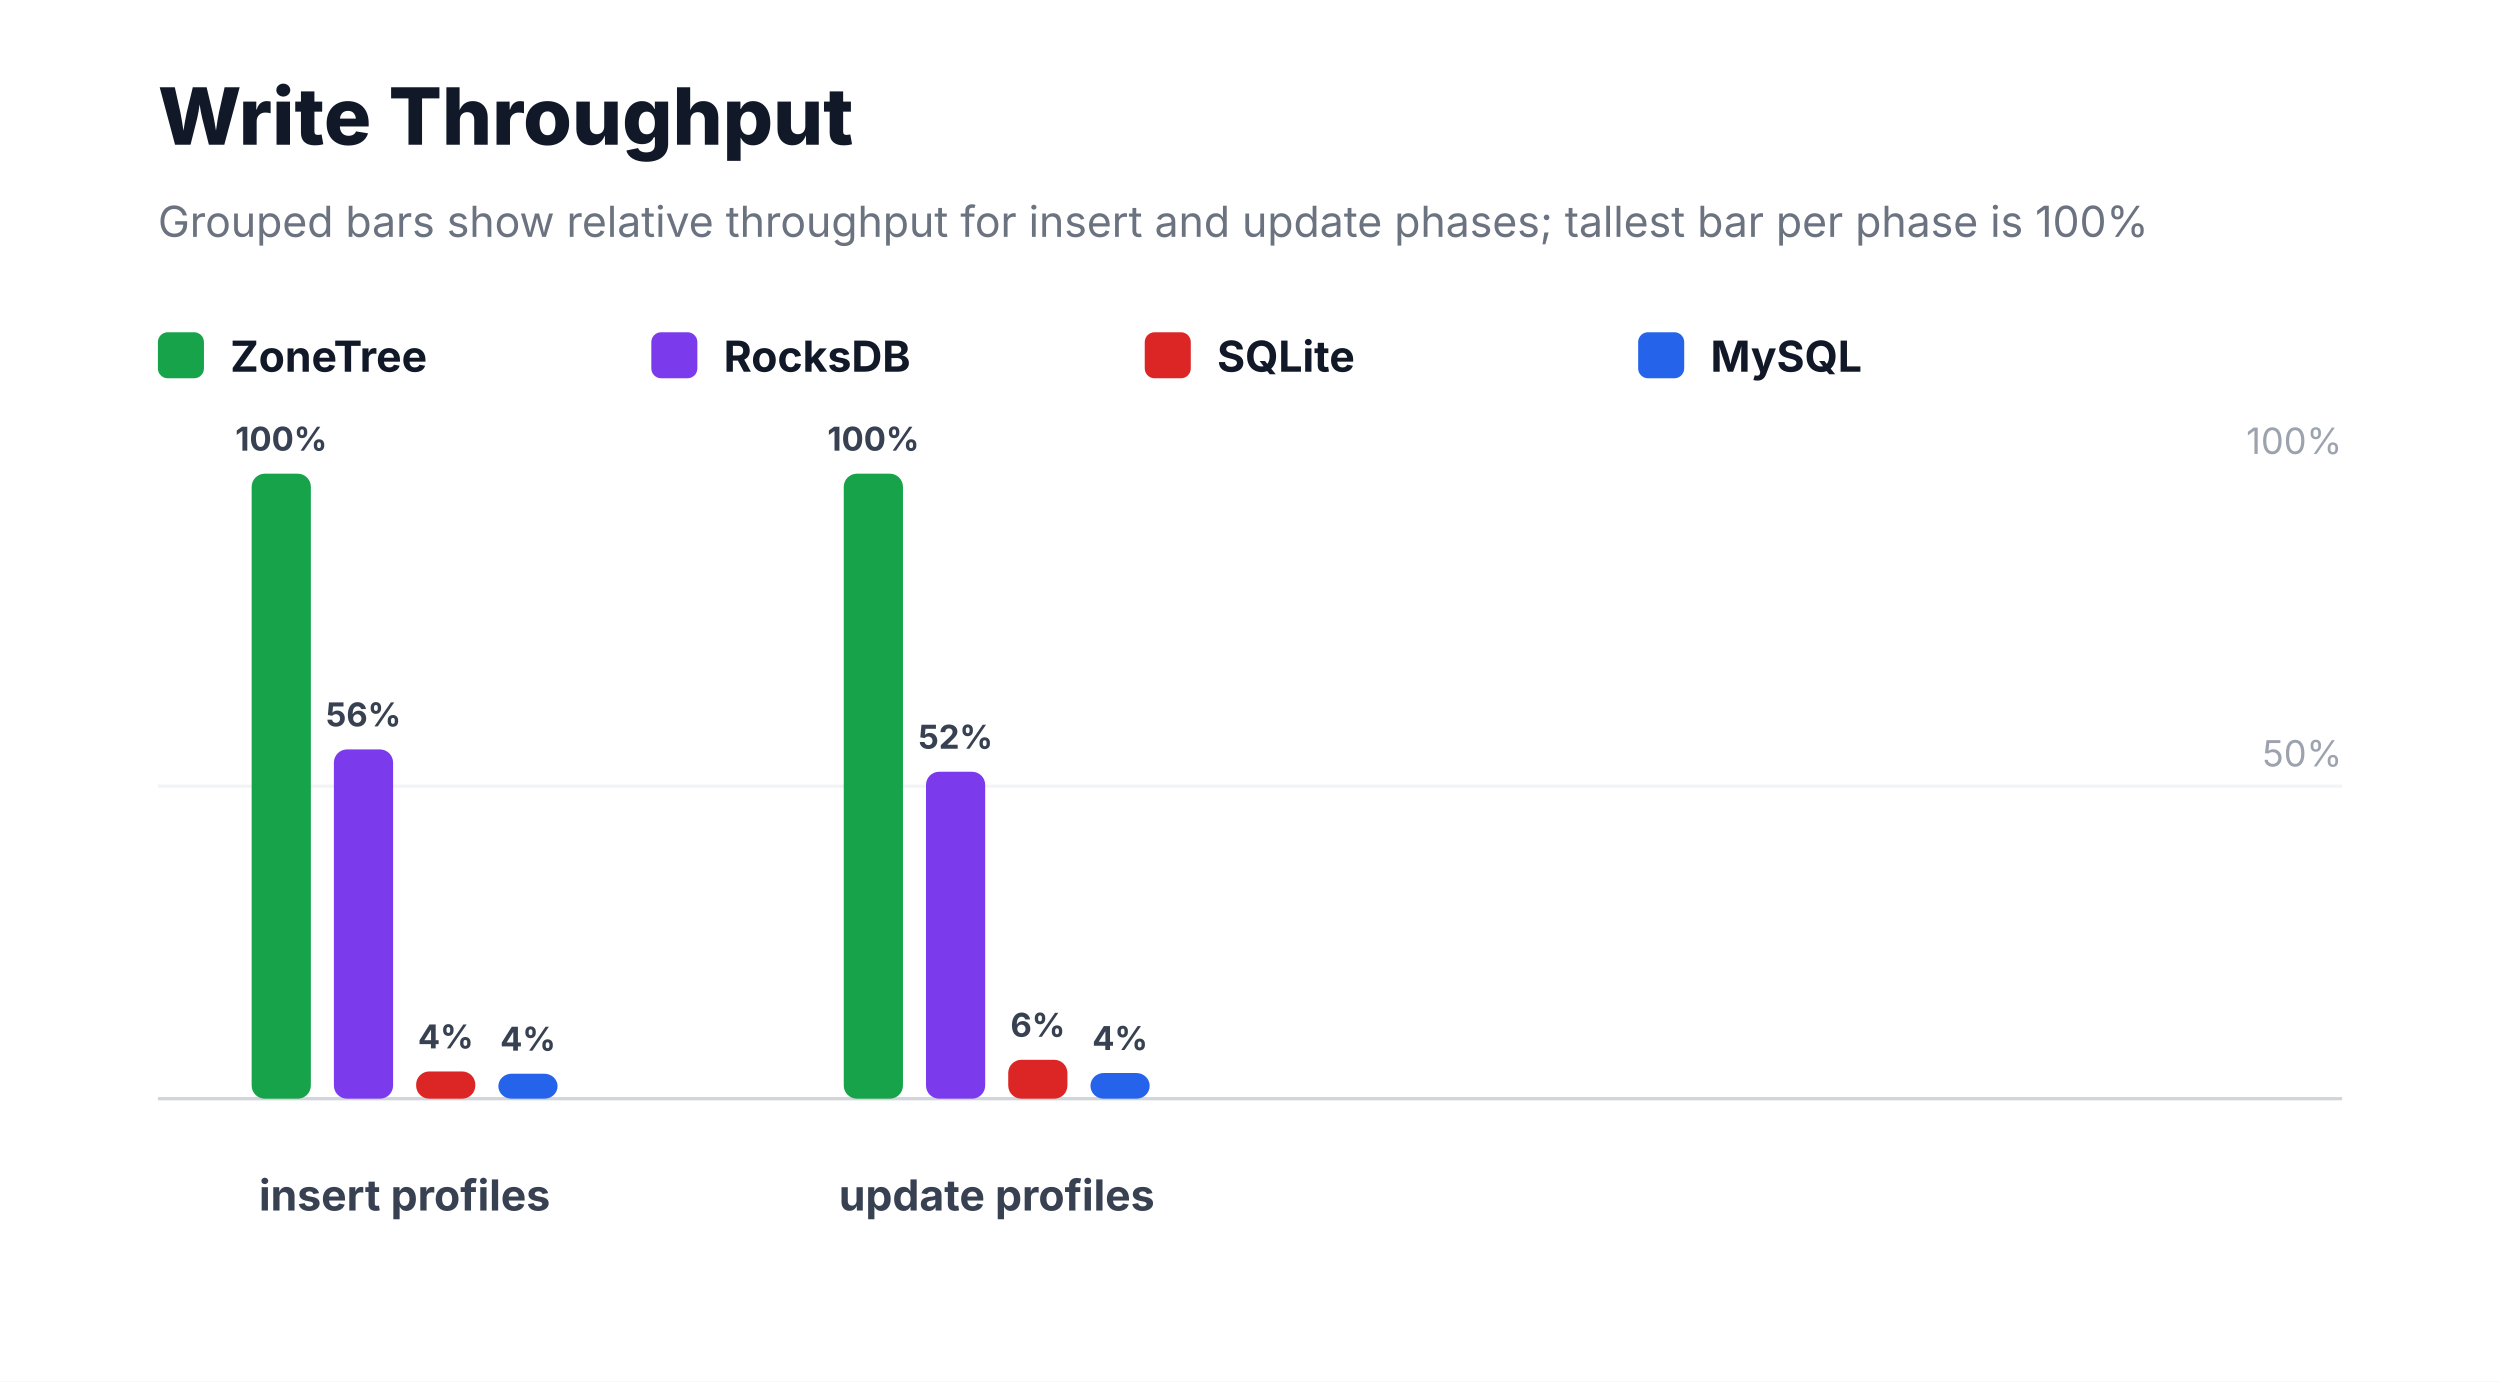
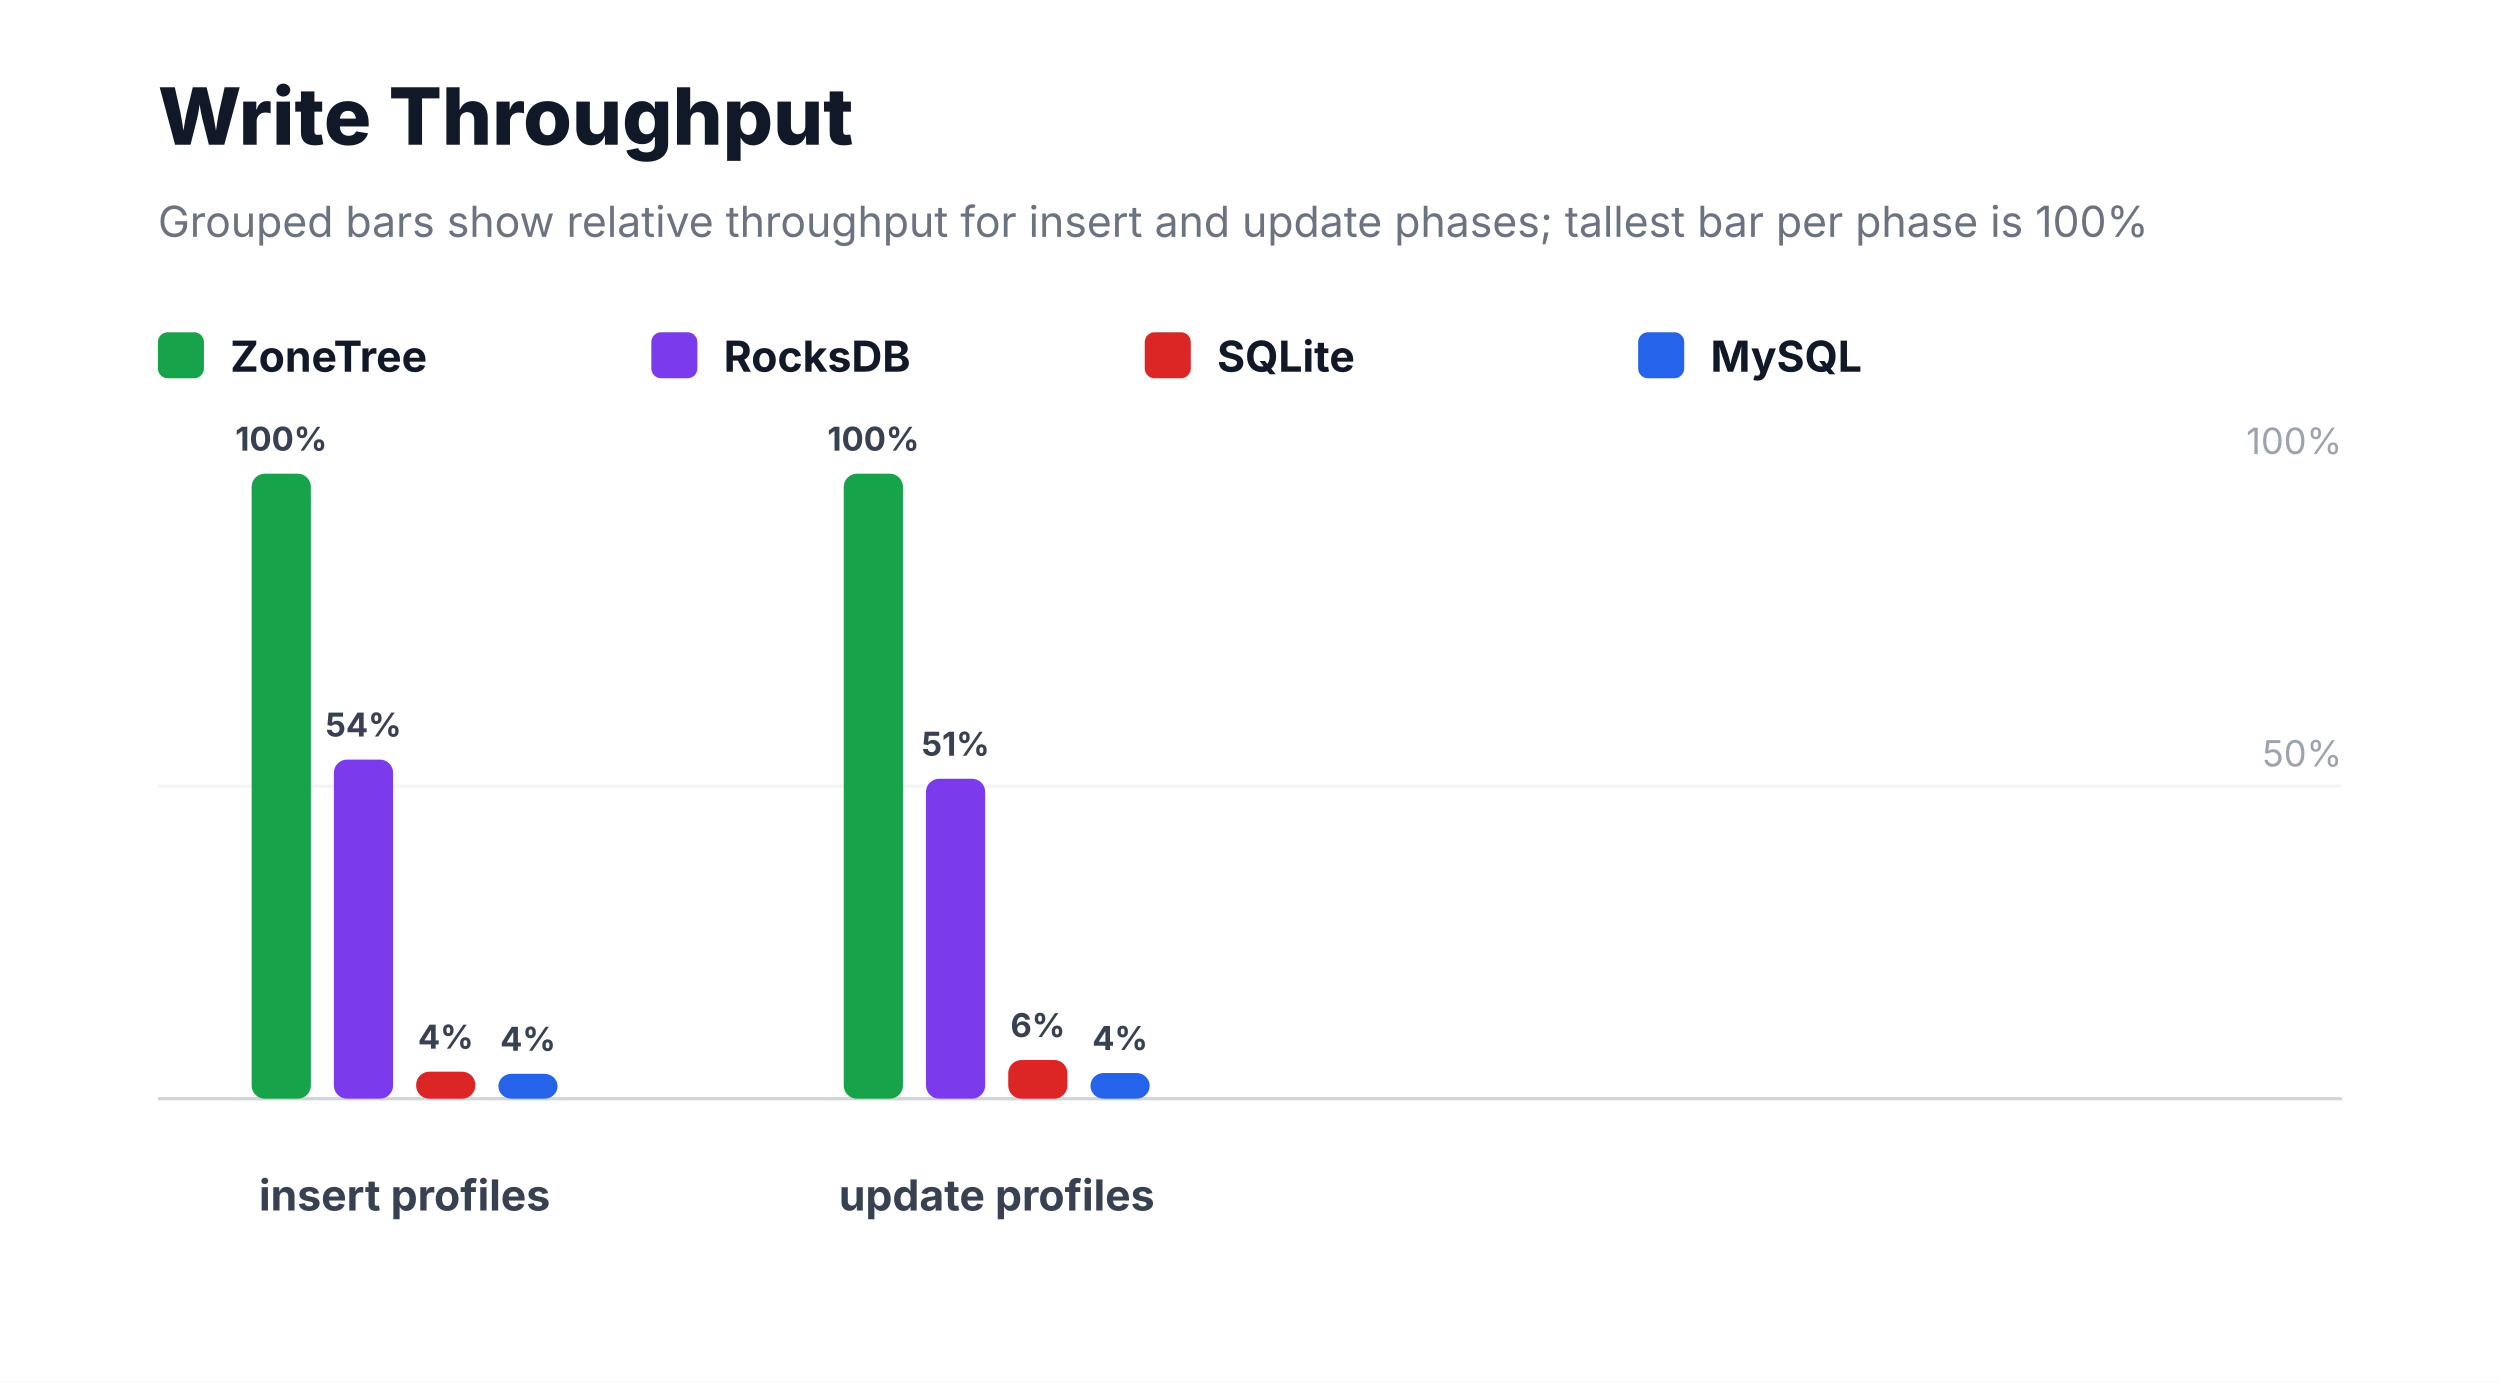
<svg xmlns="http://www.w3.org/2000/svg" width="760" height="420" viewBox="0 0 760 420" role="img" aria-label="Write Throughput">
  <style>
    text { font-family: Inter, Segoe UI, Arial, sans-serif; }
  </style>
  <rect width="100%" height="100%" fill="#ffffff" />
  <text x="48" y="44" font-size="24" font-weight="800" fill="#111827">Write Throughput</text>
  <text x="48" y="72" font-size="13" fill="#6b7280">Grouped bars show relative throughput for insert and update phases; tallest bar per phase is 100%</text>
  <rect x="48" y="101" width="14" height="14" rx="3" fill="#16a34a" />
  <text x="70" y="113" font-size="13" fill="#111827" text-anchor="start" font-weight="700">ZoneTree</text>
  <rect x="198" y="101" width="14" height="14" rx="3" fill="#7c3aed" />
  <text x="220" y="113" font-size="13" fill="#111827" text-anchor="start" font-weight="700">RocksDB</text>
  <rect x="348" y="101" width="14" height="14" rx="3" fill="#dc2626" />
  <text x="370" y="113" font-size="13" fill="#111827" text-anchor="start" font-weight="700">SQLite</text>
  <rect x="498" y="101" width="14" height="14" rx="3" fill="#2563eb" />
  <text x="520" y="113" font-size="13" fill="#111827" text-anchor="start" font-weight="700">MySQL</text>
  <line x1="48" y1="334" x2="712" y2="334" stroke="#d1d5db" stroke-width="1" />
  <line x1="48" y1="239" x2="712" y2="239" stroke="#f3f4f6" stroke-width="1" />
  <text x="712" y="233" font-size="11" fill="#9ca3af" text-anchor="end" font-weight="400">50%</text>
  <text x="712" y="138" font-size="11" fill="#9ca3af" text-anchor="end" font-weight="400">100%</text>
  <rect x="76.5" y="144" width="18" height="190" rx="4" fill="#16a34a" />
  <text x="85.5" y="137" font-size="10" fill="#374151" text-anchor="middle" font-weight="700">100%</text>
-   <rect x="101.5" y="227.82" width="18" height="106.18" rx="4" fill="#7c3aed" />
-   <text x="110.5" y="220.82" font-size="10" fill="#374151" text-anchor="middle" font-weight="700">56%</text>
-   <rect x="126.5" y="325.72" width="18" height="8.28" rx="4" fill="#dc2626" />
-   <text x="135.5" y="318.72" font-size="10" fill="#374151" text-anchor="middle" font-weight="700">4%</text>
-   <rect x="151.5" y="326.41" width="18" height="7.59" rx="4" fill="#2563eb" />
-   <text x="160.5" y="319.41" font-size="10" fill="#374151" text-anchor="middle" font-weight="700">4%</text>
+   <rect x="101.5" y="230.91" width="18" height="103.09" rx="4" fill="#7c3aed" />
+   <text x="110.5" y="223.91" font-size="10" fill="#374151" text-anchor="middle" font-weight="700">54%</text>
+   <rect x="126.5" y="325.79" width="18" height="8.21" rx="4" fill="#dc2626" />
+   <text x="135.5" y="318.79" font-size="10" fill="#374151" text-anchor="middle" font-weight="700">4%</text>
+   <rect x="151.5" y="326.43" width="18" height="7.57" rx="4" fill="#2563eb" />
+   <text x="160.5" y="319.43" font-size="10" fill="#374151" text-anchor="middle" font-weight="700">4%</text>
  <text x="123" y="368" font-size="13" fill="#374151" text-anchor="middle" font-weight="700">insert profiles</text>
  <rect x="256.5" y="144" width="18" height="190" rx="4" fill="#16a34a" />
  <text x="265.5" y="137" font-size="10" fill="#374151" text-anchor="middle" font-weight="700">100%</text>
-   <rect x="281.5" y="234.61" width="18" height="99.39" rx="4" fill="#7c3aed" />
-   <text x="290.5" y="227.61" font-size="10" fill="#374151" text-anchor="middle" font-weight="700">52%</text>
-   <rect x="306.5" y="322.18" width="18" height="11.82" rx="4" fill="#dc2626" />
-   <text x="315.5" y="315.18" font-size="10" fill="#374151" text-anchor="middle" font-weight="700">6%</text>
-   <rect x="331.5" y="326.2" width="18" height="7.8" rx="4" fill="#2563eb" />
-   <text x="340.5" y="319.2" font-size="10" fill="#374151" text-anchor="middle" font-weight="700">4%</text>
+   <rect x="281.5" y="236.74" width="18" height="97.26" rx="4" fill="#7c3aed" />
+   <text x="290.5" y="229.74" font-size="10" fill="#374151" text-anchor="middle" font-weight="700">51%</text>
+   <rect x="306.5" y="322.25" width="18" height="11.75" rx="4" fill="#dc2626" />
+   <text x="315.5" y="315.25" font-size="10" fill="#374151" text-anchor="middle" font-weight="700">6%</text>
+   <rect x="331.5" y="326.19" width="18" height="7.81" rx="4" fill="#2563eb" />
+   <text x="340.5" y="319.19" font-size="10" fill="#374151" text-anchor="middle" font-weight="700">4%</text>
  <text x="303" y="368" font-size="13" fill="#374151" text-anchor="middle" font-weight="700">update profiles</text>
</svg>
